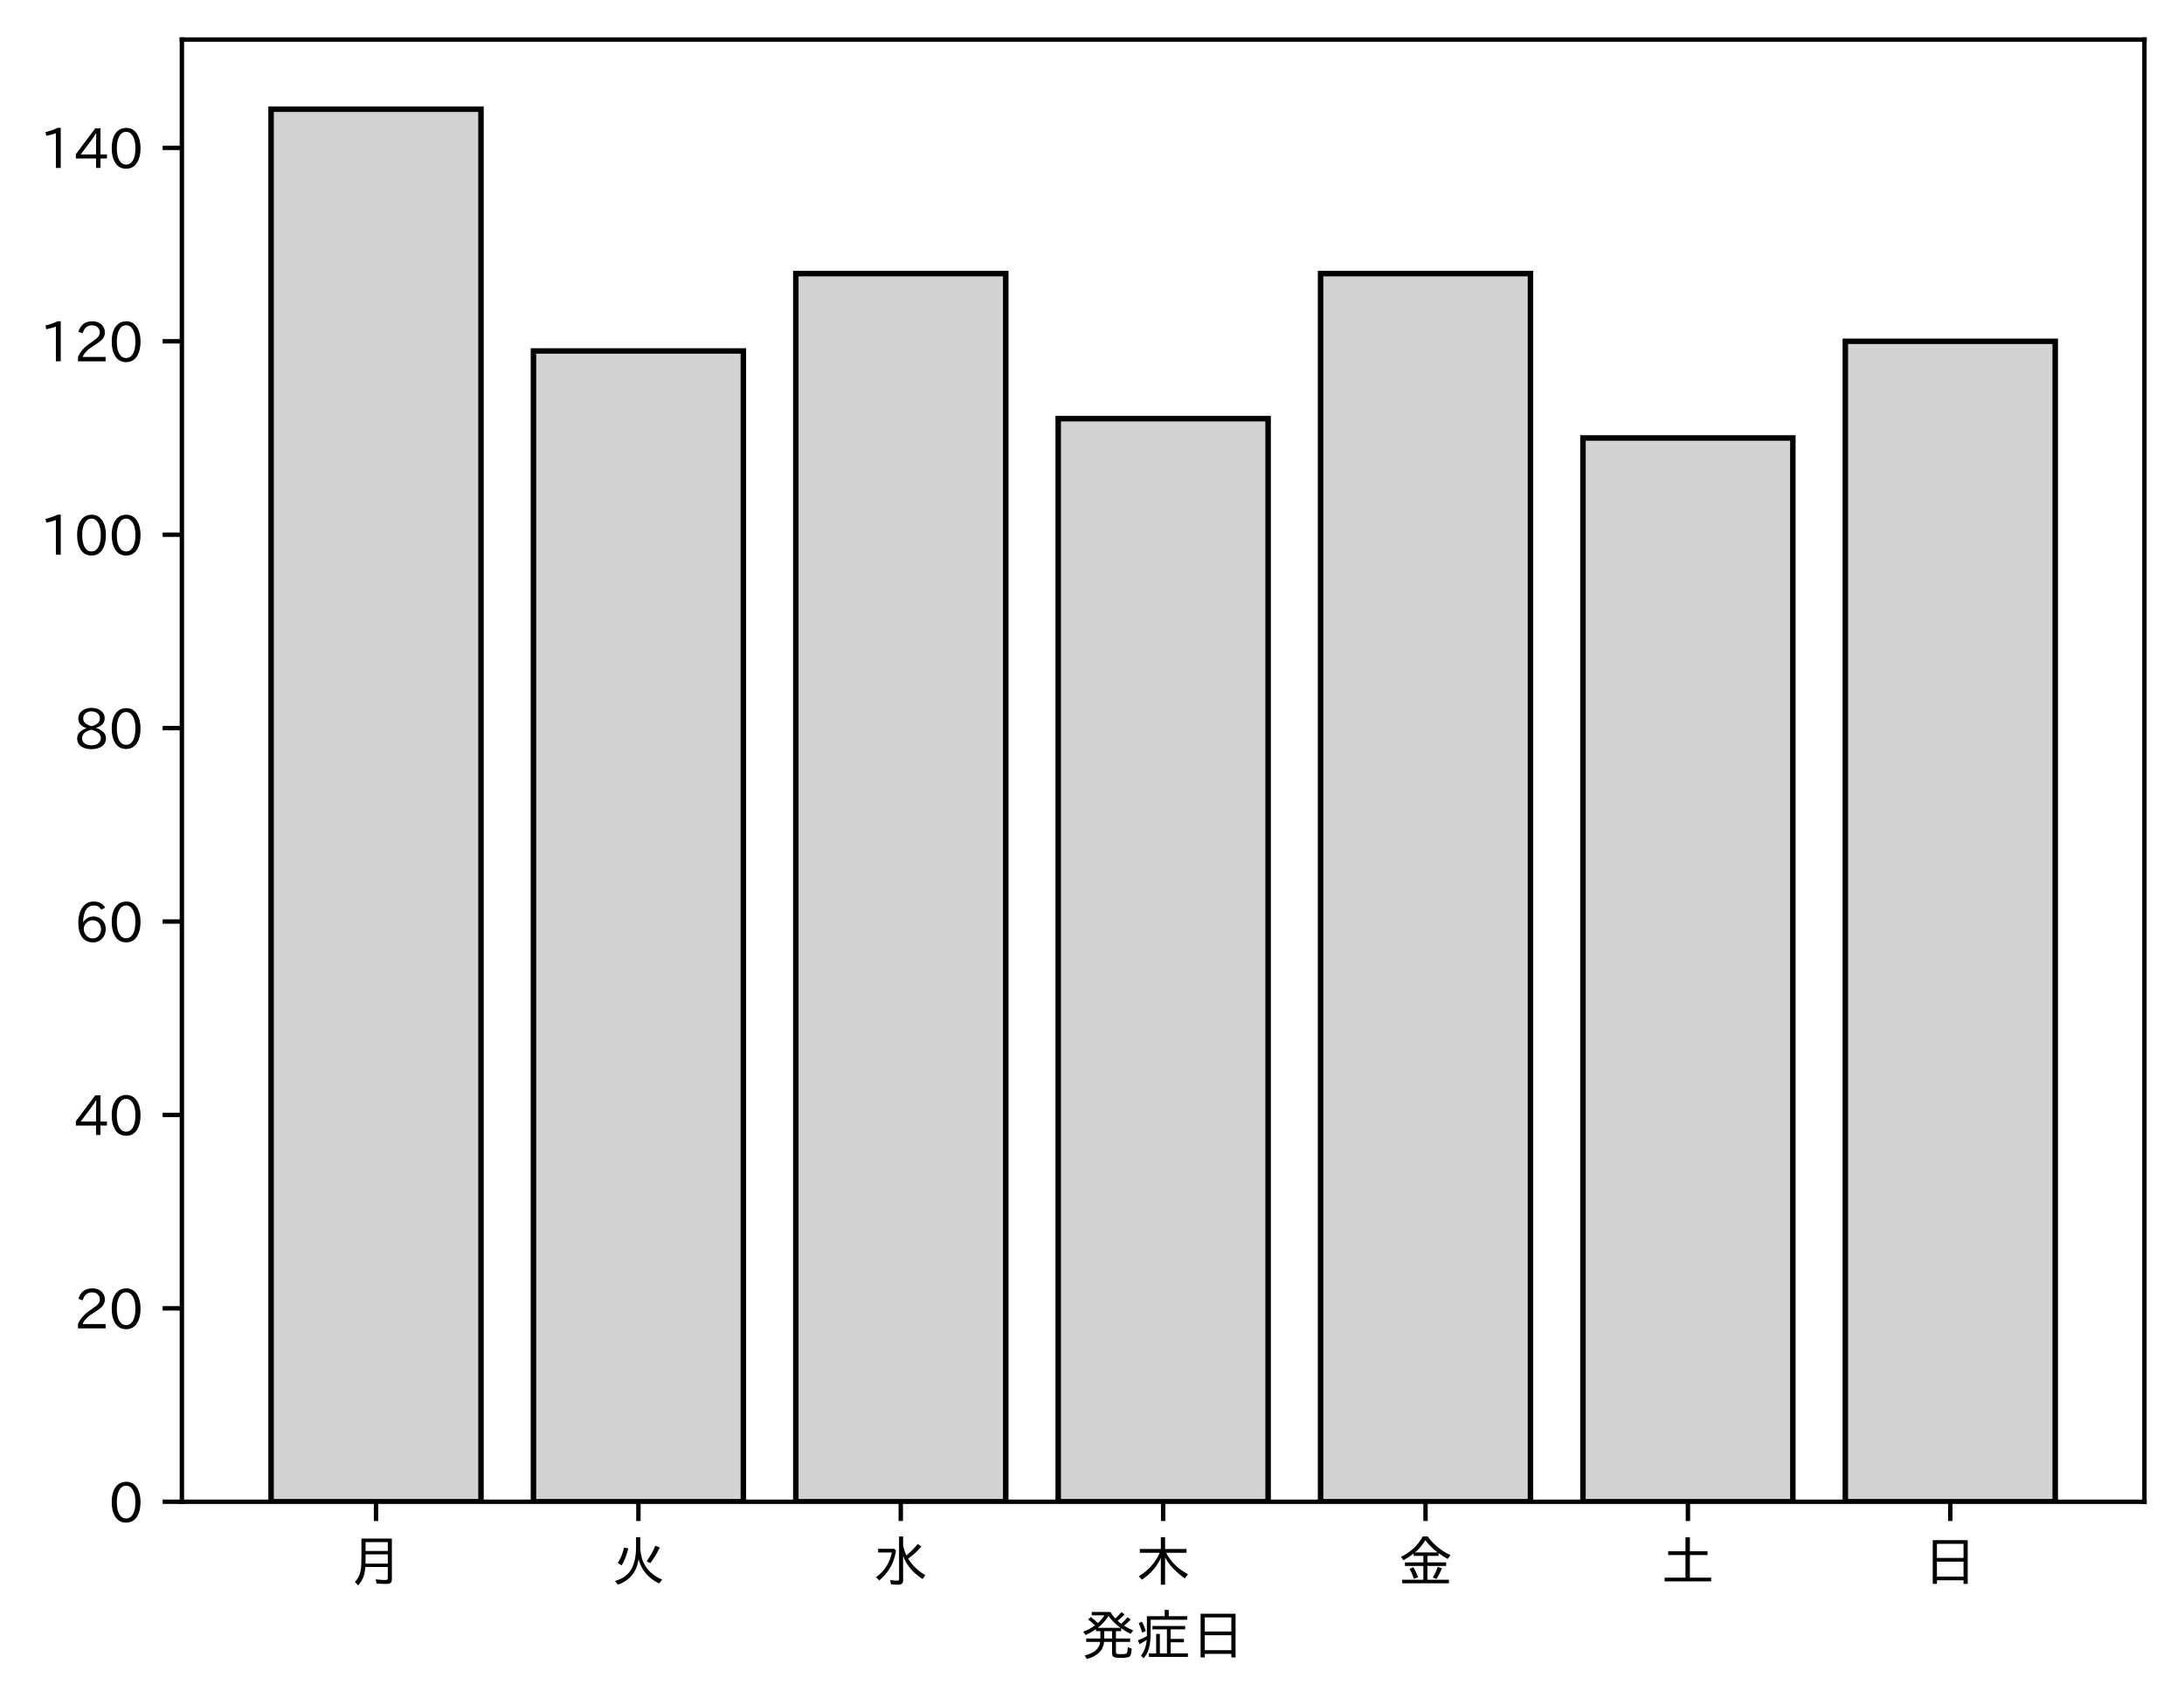
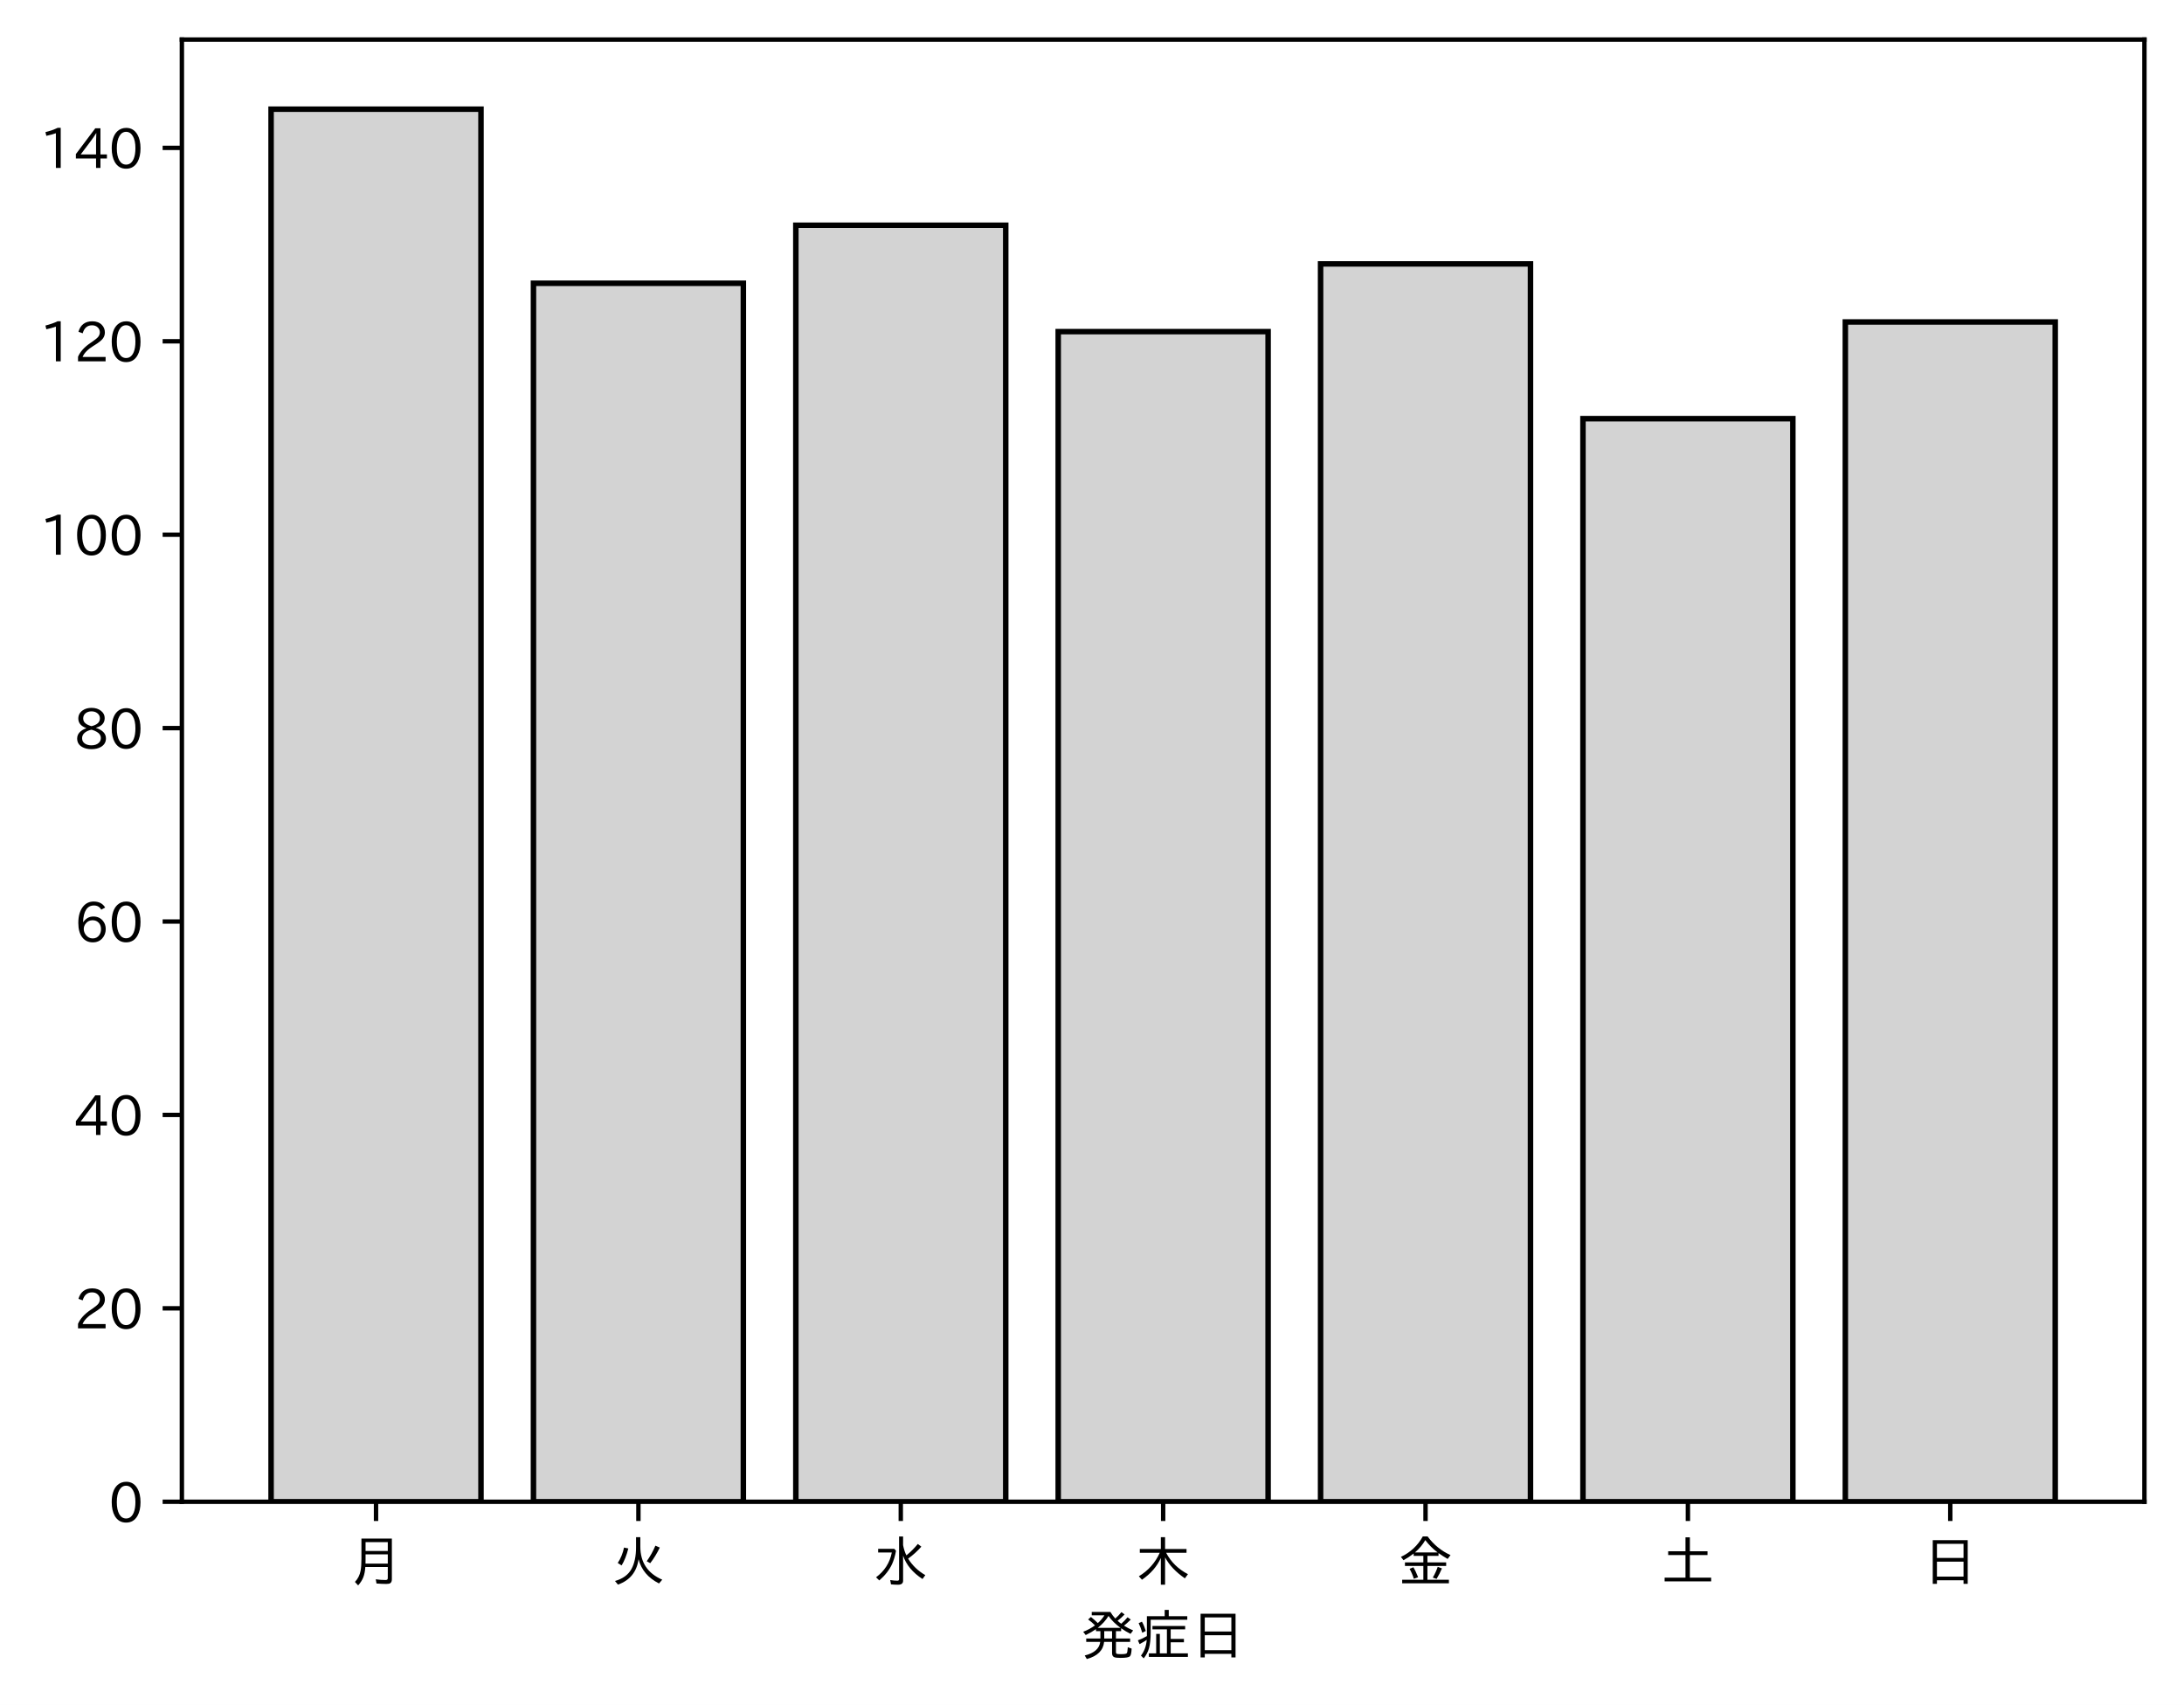
<svg xmlns="http://www.w3.org/2000/svg" xmlns:xlink="http://www.w3.org/1999/xlink" height="310.293pt" version="1.1" viewBox="0 0 397.415 310.293" width="397.415pt">
  <defs>
    <style type="text/css">
*{stroke-linecap:butt;stroke-linejoin:round;}
  </style>
  </defs>
  <g id="figure_1">
    <g id="patch_1">
      <path d="M 0 310.293  L 397.415 310.293  L 397.415 0  L 0 0  z " style="fill:#ffffff;" />
    </g>
    <g id="axes_1">
      <g id="patch_2">
        <path d="M 33.095 273.312  L 390.215 273.312  L 390.215 7.2  L 33.095 7.2  z " style="fill:#ffffff;" />
      </g>
      <g id="patch_3">
-         <path clip-path="url(#pa3ff704bba)" d="M 49.328 273.312  L 87.523 273.312  L 87.523 19.872  L 49.328 19.872  z " style="fill:#d3d3d3;stroke:#000000;stroke-linejoin:miter;" />
+         <path clip-path="url(#peb572105d2)" d="M 49.328 273.312  L 87.523 273.312  L 87.523 19.872  L 49.328 19.872  z " style="fill:#d3d3d3;stroke:#000000;stroke-linejoin:miter;" />
      </g>
      <g id="patch_4">
-         <path clip-path="url(#pa3ff704bba)" d="M 97.071 273.312  L 135.266 273.312  L 135.266 63.872  L 97.071 63.872  z " style="fill:#d3d3d3;stroke:#000000;stroke-linejoin:miter;" />
+         <path clip-path="url(#peb572105d2)" d="M 97.071 273.312  L 135.266 273.312  L 135.266 51.552  L 97.071 51.552  z " style="fill:#d3d3d3;stroke:#000000;stroke-linejoin:miter;" />
      </g>
      <g id="patch_5">
-         <path clip-path="url(#pa3ff704bba)" d="M 144.815 273.312  L 183.009 273.312  L 183.009 49.792  L 144.815 49.792  z " style="fill:#d3d3d3;stroke:#000000;stroke-linejoin:miter;" />
+         <path clip-path="url(#peb572105d2)" d="M 144.815 273.312  L 183.009 273.312  L 183.009 40.992  L 144.815 40.992  z " style="fill:#d3d3d3;stroke:#000000;stroke-linejoin:miter;" />
      </g>
      <g id="patch_6">
-         <path clip-path="url(#pa3ff704bba)" d="M 192.558 273.312  L 230.753 273.312  L 230.753 76.192  L 192.558 76.192  z " style="fill:#d3d3d3;stroke:#000000;stroke-linejoin:miter;" />
+         <path clip-path="url(#peb572105d2)" d="M 192.558 273.312  L 230.753 273.312  L 230.753 60.352  L 192.558 60.352  z " style="fill:#d3d3d3;stroke:#000000;stroke-linejoin:miter;" />
      </g>
      <g id="patch_7">
-         <path clip-path="url(#pa3ff704bba)" d="M 240.301 273.312  L 278.496 273.312  L 278.496 49.792  L 240.301 49.792  z " style="fill:#d3d3d3;stroke:#000000;stroke-linejoin:miter;" />
+         <path clip-path="url(#peb572105d2)" d="M 240.301 273.312  L 278.496 273.312  L 278.496 48.032  L 240.301 48.032  z " style="fill:#d3d3d3;stroke:#000000;stroke-linejoin:miter;" />
      </g>
      <g id="patch_8">
-         <path clip-path="url(#pa3ff704bba)" d="M 288.045 273.312  L 326.239 273.312  L 326.239 79.712  L 288.045 79.712  z " style="fill:#d3d3d3;stroke:#000000;stroke-linejoin:miter;" />
+         <path clip-path="url(#peb572105d2)" d="M 288.045 273.312  L 326.239 273.312  L 326.239 76.192  L 288.045 76.192  z " style="fill:#d3d3d3;stroke:#000000;stroke-linejoin:miter;" />
      </g>
      <g id="patch_9">
-         <path clip-path="url(#pa3ff704bba)" d="M 335.788 273.312  L 373.983 273.312  L 373.983 62.112  L 335.788 62.112  z " style="fill:#d3d3d3;stroke:#000000;stroke-linejoin:miter;" />
+         <path clip-path="url(#peb572105d2)" d="M 335.788 273.312  L 373.983 273.312  L 373.983 58.592  L 335.788 58.592  z " style="fill:#d3d3d3;stroke:#000000;stroke-linejoin:miter;" />
      </g>
      <g id="matplotlib.axis_1">
        <g id="xtick_1">
          <g id="line2d_1">
            <defs>
-               <path d="M 0 0  L 0 3.5  " id="m7d54ade90e" style="stroke:#000000;stroke-width:0.8;" />
-             </defs>
-             <g>
-               <use style="stroke:#000000;stroke-width:0.8;" x="68.425" xlink:href="#m7d54ade90e" y="273.312" />
+               <path d="M 0 0  L 0 3.5  " id="m5563e8a2b5" style="stroke:#000000;stroke-width:0.8;" />
+             </defs>
+             <g>
+               <use style="stroke:#000000;stroke-width:0.8;" x="68.425" xlink:href="#m5563e8a2b5" y="273.312" />
            </g>
          </g>
          <g id="text_1">
            <defs>
              <path d="M 78.812 77.875  L 78.812 4  Q 78.812 -1.219 76.078 -3.172  Q 73.969 -4.688 68.797 -4.688  Q 60.844 -4.688 50.828 -3.859  L 49.516 3.812  Q 58.594 2.484 67.094 2.484  Q 70.359 2.484 71.047 4.109  Q 71.391 4.891 71.391 6.844  L 71.391 26.125  L 30.516 26.125  Q 29.781 14.938 26.812 7.422  Q 24.031 0.094 17.438 -7.375  L 11.625 -0.984  Q 19.672 7.422 21.922 19.438  Q 23.438 27.688 23.438 41.406  L 23.438 77.875  z M 30.953 71.391  L 30.953 55.328  L 71.391 55.328  L 71.391 71.391  z M 30.953 49.125  L 30.953 39.938  Q 30.953 35.75 30.859 33.547  L 30.859 32.328  L 71.391 32.328  L 71.391 49.125  z " id="IPAexGothic-26376" />
            </defs>
            <g transform="translate(63.42537 287.8026)scale(0.1 -0.1)">
              <use xlink:href="#IPAexGothic-26376" />
            </g>
          </g>
        </g>
        <g id="xtick_2">
          <g id="line2d_2">
            <g>
-               <use style="stroke:#000000;stroke-width:0.8;" x="116.169" xlink:href="#m7d54ade90e" y="273.312" />
+               <use style="stroke:#000000;stroke-width:0.8;" x="116.169" xlink:href="#m5563e8a2b5" y="273.312" />
            </g>
          </g>
          <g id="text_2">
            <defs>
              <path d="M 53.516 80.422  L 53.516 63.188  Q 53.516 20.359 93.406 3.078  L 87.5 -3.812  Q 57.672 11.328 50.297 40.375  Q 45.359 5.672 12.797 -5.906  L 7.422 0.688  Q 28.859 6.844 37.406 22.609  Q 45.703 37.844 45.703 62.016  L 45.703 80.422  z M 12.406 33.5  Q 20.703 46.141 23.828 61.531  L 31.641 59.906  Q 27 41.312 19.438 29  z M 65.141 36.625  Q 74.656 50.047 80.906 64.984  L 88.922 61.531  Q 81.109 45.406 71.531 33.109  z " id="IPAexGothic-28779" />
            </defs>
            <g transform="translate(111.1687 287.8026)scale(0.1 -0.1)">
              <use xlink:href="#IPAexGothic-28779" />
            </g>
          </g>
        </g>
        <g id="xtick_3">
          <g id="line2d_3">
            <g>
-               <use style="stroke:#000000;stroke-width:0.8;" x="163.912" xlink:href="#m7d54ade90e" y="273.312" />
+               <use style="stroke:#000000;stroke-width:0.8;" x="163.912" xlink:href="#m5563e8a2b5" y="273.312" />
            </g>
          </g>
          <g id="text_3">
            <defs>
              <path d="M 54.203 65.922  Q 56.156 55.562 60.203 47.312  Q 71.578 56.453 81 68.109  L 87.406 63.188  Q 77.25 51.516 63.375 41.406  Q 75 22.609 94.672 11.375  L 89.5 4.297  Q 62.75 21.781 54.203 46.781  L 54.203 0.984  Q 54.203 -6.109 44.875 -6.109  Q 38.812 -6.109 32.172 -5.422  L 30.766 2.391  Q 38.422 1.219 44 1.219  Q 46.875 1.219 46.875 4.109  L 46.875 81.688  L 54.203 81.688  z M 8.797 59.281  L 38.094 59.281  L 41.359 55.766  Q 38.672 41.219 34.078 31.297  Q 26.656 15.375 10.891 1.703  L 4.984 7.422  Q 28.266 24.656 33.688 52.594  L 8.797 52.594  z " id="IPAexGothic-27700" />
            </defs>
            <g transform="translate(158.912 287.8026)scale(0.1 -0.1)">
              <use xlink:href="#IPAexGothic-27700" />
            </g>
          </g>
        </g>
        <g id="xtick_4">
          <g id="line2d_4">
            <g>
-               <use style="stroke:#000000;stroke-width:0.8;" x="211.655" xlink:href="#m7d54ade90e" y="273.312" />
+               <use style="stroke:#000000;stroke-width:0.8;" x="211.655" xlink:href="#m5563e8a2b5" y="273.312" />
            </g>
          </g>
          <g id="text_4">
            <defs>
              <path d="M 55.422 52  Q 68.5 27 95.125 13.094  L 89.5 5.516  Q 64.594 22.797 53.516 43.703  L 53.516 -6  L 45.797 -6  L 45.797 42.672  Q 35.5 19.578 11.422 2.984  L 5.812 9.281  Q 31.453 24.75 43.797 52  L 7.516 52  L 7.516 58.891  L 45.797 58.891  L 45.797 80.469  L 53.516 80.469  L 53.516 58.891  L 92.531 58.891  L 92.531 52  z " id="IPAexGothic-26408" />
            </defs>
            <g transform="translate(206.6553 287.8026)scale(0.1 -0.1)">
              <use xlink:href="#IPAexGothic-26408" />
            </g>
          </g>
        </g>
        <g id="xtick_5">
          <g id="line2d_5">
            <g>
-               <use style="stroke:#000000;stroke-width:0.8;" x="259.399" xlink:href="#m7d54ade90e" y="273.312" />
+               <use style="stroke:#000000;stroke-width:0.8;" x="259.399" xlink:href="#m5563e8a2b5" y="273.312" />
            </g>
          </g>
          <g id="text_5">
            <defs>
              <path d="M 53.469 46.391  L 53.469 34.516  L 87.547 34.516  L 87.547 28.125  L 53.469 28.125  L 53.469 2.984  L 92.531 2.984  L 92.531 -3.516  L 7.516 -3.516  L 7.516 2.984  L 46.047 2.984  L 46.047 28.125  L 12.547 28.125  L 12.547 34.516  L 46.047 34.516  L 46.047 46.391  L 28.422 46.391  L 28.422 50.688  Q 19.734 43.891 9.906 38.531  L 5.219 44.578  Q 31.344 56.984 45.016 81.781  L 53.766 81.781  Q 70.359 59.234 95.453 47.797  L 90.234 40.828  Q 81.547 45.844 73.641 51.469  L 73.641 46.391  z M 72.016 52.688  Q 59.078 62.406 49.562 75.094  Q 42.828 63.141 30.812 52.688  z M 28.719 4.688  Q 26.078 13.719 21 22.797  L 27.875 25.688  Q 31.938 19.188 36.531 7.516  z M 63.188 6.891  Q 68.797 16.406 72.219 26.516  L 79.891 23.578  Q 75.922 14.156 70.125 4.5  z " id="IPAexGothic-37329" />
            </defs>
            <g transform="translate(254.3986 287.8026)scale(0.1 -0.1)">
              <use xlink:href="#IPAexGothic-37329" />
            </g>
          </g>
        </g>
        <g id="xtick_6">
          <g id="line2d_6">
            <g>
-               <use style="stroke:#000000;stroke-width:0.8;" x="307.142" xlink:href="#m7d54ade90e" y="273.312" />
+               <use style="stroke:#000000;stroke-width:0.8;" x="307.142" xlink:href="#m5563e8a2b5" y="273.312" />
            </g>
          </g>
          <g id="text_6">
            <defs>
              <path d="M 45.609 54.781  L 45.609 80.172  L 53.609 80.172  L 53.609 54.781  L 85.688 54.781  L 85.688 47.906  L 53.609 47.906  L 53.609 6.781  L 92.328 6.781  L 92.328 0  L 7.625 0  L 7.625 6.781  L 45.609 6.781  L 45.609 47.906  L 14.109 47.906  L 14.109 54.781  z " id="IPAexGothic-22303" />
            </defs>
            <g transform="translate(302.1419 287.8026)scale(0.1 -0.1)">
              <use xlink:href="#IPAexGothic-22303" />
            </g>
          </g>
        </g>
        <g id="xtick_7">
          <g id="line2d_7">
            <g>
-               <use style="stroke:#000000;stroke-width:0.8;" x="354.885" xlink:href="#m7d54ade90e" y="273.312" />
+               <use style="stroke:#000000;stroke-width:0.8;" x="354.885" xlink:href="#m5563e8a2b5" y="273.312" />
            </g>
          </g>
          <g id="text_7">
            <defs>
              <path d="M 81.734 75  L 81.734 -4.5  L 74.125 -4.5  L 74.125 2  L 25.734 2  L 25.734 -4.5  L 18.109 -4.5  L 18.109 75  z M 25.734 68.312  L 25.734 42.672  L 74.125 42.672  L 74.125 68.312  z M 25.734 35.891  L 25.734 8.688  L 74.125 8.688  L 74.125 35.891  z " id="IPAexGothic-26085" />
            </defs>
            <g transform="translate(349.8853 287.8026)scale(0.1 -0.1)">
              <use xlink:href="#IPAexGothic-26085" />
            </g>
          </g>
        </g>
        <g id="text_8">
          <defs>
            <path d="M 73.734 56.844  Q 80.609 62.75 85.203 68.609  L 91.109 64.406  Q 84.469 57.812 78.719 53.328  Q 85.938 48.688 95.406 44.625  L 90.625 38.375  Q 81.734 42.781 73.531 48.641  L 73.531 43.312  L 64.109 43.312  L 64.109 29.984  L 89.891 29.984  L 89.891 23.781  L 64.109 23.781  L 64.109 5.609  Q 64.109 2.484 65.719 2.047  Q 67.391 1.469 73.094 1.469  Q 82.125 1.469 83.594 2.984  Q 85.062 4.438 85.5 11.969  Q 85.5 13.484 85.594 14.062  L 92.625 11.578  Q 92.188 0.391 89.703 -2.203  Q 87.062 -5.328 72.609 -5.328  Q 63.812 -5.328 60.938 -4  Q 57.031 -2.344 57.031 3.328  L 57.031 23.781  L 42.578 23.781  Q 40.188 0.531 11.078 -7.422  L 7.281 -0.984  Q 33.25 5.422 35.5 23.781  L 10.016 23.781  L 10.016 29.984  L 35.797 29.984  L 35.797 43.312  L 27.781 43.312  L 27.781 47.016  Q 19.734 41.359 9.078 36.188  L 4.5 42.188  Q 16.312 46.734 25.984 53.812  Q 19.828 60.156 13.484 64.594  L 18.609 69.141  Q 26.516 62.594 31.109 58.016  Q 38.031 64.062 43.172 72.125  L 20.062 72.125  L 20.062 78.219  L 54 78.219  Q 58.203 71.344 62.891 66.312  Q 69.094 71.625 74.031 77.938  L 79.828 73.734  Q 74.172 67.625 67.094 62.203  Q 70.406 59.078 73.734 56.844  z M 57.031 43.312  L 42.781 43.312  L 42.781 29.984  L 57.031 29.984  z M 30.906 49.312  L 72.516 49.312  Q 58.688 59.281 50.594 71  Q 43.219 58.891 30.906 49.312  z " id="IPAexGothic-30330" />
            <path d="M 63.719 2.875  L 95.016 2.875  L 95.016 -3.516  L 23.969 -3.516  L 23.969 2.875  L 37.312 2.875  L 37.312 38.281  L 44 38.281  L 44 2.875  L 56.844 2.875  L 56.844 46.578  L 30.516 46.578  L 30.516 52.781  L 90.047 52.781  L 90.047 46.578  L 63.719 46.578  L 63.719 29.203  L 87.797 29.203  L 87.797 23.094  L 63.719 23.094  z M 60.203 70.516  L 93.891 70.516  L 93.891 64.109  L 27.297 64.109  L 27.297 41.406  Q 27.297 23.141 24.219 12.203  Q 21.391 2.25 14.594 -6.203  L 9.625 -1.172  Q 18.75 10.359 20.125 27.484  Q 15.438 24.125 7.078 19.734  L 4 26.609  Q 12.312 29.594 20.406 34.328  L 20.406 37.891  L 20.406 70.516  L 52.781 70.516  L 52.781 81.984  L 60.203 81.984  z M 12.016 40.375  Q 8.891 50.781 5.422 57.906  L 11.375 60.594  Q 15.234 53.859 18.406 43.703  z " id="IPAexGothic-30151" />
          </defs>
          <g transform="translate(196.6553 301.1932)scale(0.1 -0.1)">
            <use xlink:href="#IPAexGothic-30330" />
            <use x="100" xlink:href="#IPAexGothic-30151" />
            <use x="200" xlink:href="#IPAexGothic-26085" />
          </g>
        </g>
      </g>
      <g id="matplotlib.axis_2">
        <g id="ytick_1">
          <g id="line2d_8">
            <defs>
-               <path d="M 0 0  L -3.5 0  " id="me28658c63b" style="stroke:#000000;stroke-width:0.8;" />
-             </defs>
-             <g>
-               <use style="stroke:#000000;stroke-width:0.8;" x="33.095" xlink:href="#me28658c63b" y="273.312" />
+               <path d="M 0 0  L -3.5 0  " id="mb827ec77a1" style="stroke:#000000;stroke-width:0.8;" />
+             </defs>
+             <g>
+               <use style="stroke:#000000;stroke-width:0.8;" x="33.095" xlink:href="#mb827ec77a1" y="273.312" />
            </g>
          </g>
          <g id="text_9">
            <defs>
              <path d="M 31.844 73.828  Q 45.016 73.828 52.094 61.625  Q 57.719 51.953 57.719 36.625  Q 57.719 21.438 52.094 11.578  Q 45.125 -0.484 31.5 -0.484  Q 17.922 -0.484 10.938 11.578  Q 5.328 21.438 5.328 36.719  Q 5.328 58.016 15.625 67.719  Q 22.172 73.828 31.844 73.828  z M 31.5 66.656  Q 23.688 66.656 19.188 58.734  Q 14.594 50.734 14.594 36.625  Q 14.594 22.75 19.094 14.797  Q 23.641 6.984 31.5 6.984  Q 40.922 6.984 45.453 18.016  Q 48.438 25.344 48.438 37.109  Q 48.438 50.875 43.844 58.734  Q 39.203 66.656 31.5 66.656  z " id="IPAexGothic-48" />
            </defs>
            <g transform="translate(19.79688 277.0573)scale(0.1 -0.1)">
              <use xlink:href="#IPAexGothic-48" />
            </g>
          </g>
        </g>
        <g id="ytick_2">
          <g id="line2d_9">
            <g>
-               <use style="stroke:#000000;stroke-width:0.8;" x="33.095" xlink:href="#me28658c63b" y="238.112" />
+               <use style="stroke:#000000;stroke-width:0.8;" x="33.095" xlink:href="#mb827ec77a1" y="238.112" />
            </g>
          </g>
          <g id="text_10">
            <defs>
              <path d="M 57.172 0.984  L 6.984 0.984  L 6.984 9.281  Q 12.891 23.047 29.594 34.422  L 32.375 36.281  Q 40.922 42.141 43.609 45.406  Q 46.688 49.266 46.688 53.812  Q 46.688 58.938 43.062 62.547  Q 39.062 66.547 32.562 66.547  Q 19.531 66.547 15.484 52  L 7.766 54.781  Q 13.328 73.828 33.062 73.828  Q 43.844 73.828 50.25 67.438  Q 55.859 61.672 55.859 53.516  Q 55.859 47.469 52.25 42.531  Q 48.922 37.75 36.969 30.281  L 34.859 29  Q 19.625 19.578 15.281 8.891  L 57.172 8.891  z " id="IPAexGothic-50" />
            </defs>
            <g transform="translate(13.49844 241.8573)scale(0.1 -0.1)">
              <use xlink:href="#IPAexGothic-50" />
              <use x="62.988" xlink:href="#IPAexGothic-48" />
            </g>
          </g>
        </g>
        <g id="ytick_3">
          <g id="line2d_10">
            <g>
-               <use style="stroke:#000000;stroke-width:0.8;" x="33.095" xlink:href="#me28658c63b" y="202.912" />
+               <use style="stroke:#000000;stroke-width:0.8;" x="33.095" xlink:href="#mb827ec77a1" y="202.912" />
            </g>
          </g>
          <g id="text_11">
            <defs>
              <path d="M 59.578 18.109  L 47.797 18.109  L 47.797 0.984  L 39.797 0.984  L 39.797 18.109  L 3.078 18.109  L 3.078 26.125  L 38.375 73.094  L 47.797 73.094  L 47.797 25.531  L 59.578 25.531  z M 40.281 64.203  L 39.984 64.203  Q 35.594 57.125 31.297 51.312  L 11.859 25.531  L 39.797 25.531  L 39.797 49.125  Q 39.797 54.391 40.281 64.203  z " id="IPAexGothic-52" />
            </defs>
            <g transform="translate(13.49844 206.6573)scale(0.1 -0.1)">
              <use xlink:href="#IPAexGothic-52" />
              <use x="62.988" xlink:href="#IPAexGothic-48" />
            </g>
          </g>
        </g>
        <g id="ytick_4">
          <g id="line2d_11">
            <g>
-               <use style="stroke:#000000;stroke-width:0.8;" x="33.095" xlink:href="#me28658c63b" y="167.712" />
+               <use style="stroke:#000000;stroke-width:0.8;" x="33.095" xlink:href="#mb827ec77a1" y="167.712" />
            </g>
          </g>
          <g id="text_12">
            <defs>
              <path d="M 16.5 36.375  Q 23.578 46.578 34.906 46.578  Q 45.406 46.578 51.812 39.266  Q 57.422 32.906 57.422 23.781  Q 57.422 13.812 51.125 6.781  Q 44.578 -0.484 34.031 -0.484  Q 21.484 -0.484 14.406 9.078  Q 7.516 18.406 7.516 34.812  Q 7.516 53.516 15.828 64.203  Q 23.344 73.828 35.5 73.828  Q 49.859 73.828 56.391 62.891  L 49.219 58.984  Q 45.219 66.656 35.938 66.656  Q 17.484 66.656 16.109 36.375  z M 33.453 39.797  Q 26.312 39.797 21.625 34.469  Q 17.438 29.688 17.438 24.078  Q 17.438 18.062 21.141 13.188  Q 26.125 6.688 33.734 6.688  Q 41.703 6.688 45.953 13.188  Q 48.828 17.625 48.828 23.484  Q 48.828 30.375 45.016 34.812  Q 40.625 39.797 33.453 39.797  z " id="IPAexGothic-54" />
            </defs>
            <g transform="translate(13.49844 171.4573)scale(0.1 -0.1)">
              <use xlink:href="#IPAexGothic-54" />
              <use x="62.988" xlink:href="#IPAexGothic-48" />
            </g>
          </g>
        </g>
        <g id="ytick_5">
          <g id="line2d_12">
            <g>
-               <use style="stroke:#000000;stroke-width:0.8;" x="33.095" xlink:href="#me28658c63b" y="132.512" />
+               <use style="stroke:#000000;stroke-width:0.8;" x="33.095" xlink:href="#mb827ec77a1" y="132.512" />
            </g>
          </g>
          <g id="text_13">
            <defs>
              <path d="M 39.703 37.891  Q 57.812 31.734 57.812 18.703  Q 57.812 8.453 48.438 3.078  Q 41.609 -0.875 31.5 -0.875  Q 21.344 -0.875 14.5 3.078  Q 5.422 8.297 5.422 18.406  Q 5.422 31.062 22.016 37.203  L 22.016 37.5  Q 7.516 42.719 7.516 54.828  Q 7.516 64.062 15.328 69.625  Q 21.969 74.312 31.547 74.312  Q 42.234 74.312 48.922 68.797  Q 55.516 63.578 55.516 55.719  Q 55.516 42.281 39.703 38.188  z M 31.594 41.016  Q 46.828 44.625 46.828 55.125  Q 46.828 61.188 41.797 64.844  Q 37.703 67.922 31.5 67.922  Q 25.094 67.922 20.797 64.5  Q 16.406 60.891 16.406 55.031  Q 16.406 49.219 21.094 45.703  Q 23.344 43.891 26.906 42.531  Q 31 40.875 31.594 41.016  z M 30.906 34.516  Q 14.406 30.172 14.406 19  Q 14.406 12.109 20.516 8.688  Q 25.094 6.109 31.391 6.109  Q 40.234 6.109 45.016 10.891  Q 48.531 14.406 48.531 19.531  Q 48.531 24.906 43.656 28.906  Q 40.766 31.156 36.719 32.812  Q 31.984 34.719 30.906 34.516  z " id="IPAexGothic-56" />
            </defs>
            <g transform="translate(13.49844 136.2573)scale(0.1 -0.1)">
              <use xlink:href="#IPAexGothic-56" />
              <use x="62.988" xlink:href="#IPAexGothic-48" />
            </g>
          </g>
        </g>
        <g id="ytick_6">
          <g id="line2d_13">
            <g>
-               <use style="stroke:#000000;stroke-width:0.8;" x="33.095" xlink:href="#me28658c63b" y="97.312" />
+               <use style="stroke:#000000;stroke-width:0.8;" x="33.095" xlink:href="#mb827ec77a1" y="97.312" />
            </g>
          </g>
          <g id="text_14">
            <defs>
              <path d="M 38.484 0.984  L 29.688 0.984  L 29.688 64.109  Q 21.438 61.281 12.312 59.328  L 10.688 66.109  Q 23.734 69.391 32.906 73.922  L 38.484 73.922  z " id="IPAexGothic-49" />
            </defs>
            <g transform="translate(7.2 101.0573)scale(0.1 -0.1)">
              <use xlink:href="#IPAexGothic-49" />
              <use x="62.988" xlink:href="#IPAexGothic-48" />
              <use x="125.977" xlink:href="#IPAexGothic-48" />
            </g>
          </g>
        </g>
        <g id="ytick_7">
          <g id="line2d_14">
            <g>
-               <use style="stroke:#000000;stroke-width:0.8;" x="33.095" xlink:href="#me28658c63b" y="62.112" />
+               <use style="stroke:#000000;stroke-width:0.8;" x="33.095" xlink:href="#mb827ec77a1" y="62.112" />
            </g>
          </g>
          <g id="text_15">
            <g transform="translate(7.2 65.85731)scale(0.1 -0.1)">
              <use xlink:href="#IPAexGothic-49" />
              <use x="62.988" xlink:href="#IPAexGothic-50" />
              <use x="125.977" xlink:href="#IPAexGothic-48" />
            </g>
          </g>
        </g>
        <g id="ytick_8">
          <g id="line2d_15">
            <g>
-               <use style="stroke:#000000;stroke-width:0.8;" x="33.095" xlink:href="#me28658c63b" y="26.912" />
+               <use style="stroke:#000000;stroke-width:0.8;" x="33.095" xlink:href="#mb827ec77a1" y="26.912" />
            </g>
          </g>
          <g id="text_16">
            <g transform="translate(7.2 30.65731)scale(0.1 -0.1)">
              <use xlink:href="#IPAexGothic-49" />
              <use x="62.988" xlink:href="#IPAexGothic-52" />
              <use x="125.977" xlink:href="#IPAexGothic-48" />
            </g>
          </g>
        </g>
      </g>
      <g id="patch_10">
        <path d="M 33.095 273.312  L 33.095 7.2  " style="fill:none;stroke:#000000;stroke-linecap:square;stroke-linejoin:miter;stroke-width:0.8;" />
      </g>
      <g id="patch_11">
        <path d="M 390.215 273.312  L 390.215 7.2  " style="fill:none;stroke:#000000;stroke-linecap:square;stroke-linejoin:miter;stroke-width:0.8;" />
      </g>
      <g id="patch_12">
        <path d="M 33.095 273.312  L 390.215 273.312  " style="fill:none;stroke:#000000;stroke-linecap:square;stroke-linejoin:miter;stroke-width:0.8;" />
      </g>
      <g id="patch_13">
        <path d="M 33.095 7.2  L 390.215 7.2  " style="fill:none;stroke:#000000;stroke-linecap:square;stroke-linejoin:miter;stroke-width:0.8;" />
      </g>
    </g>
  </g>
  <defs>
-     <clipPath id="pa3ff704bba">
+     <clipPath id="peb572105d2">
      <rect height="266.112" width="357.12" x="33.095" y="7.2" />
    </clipPath>
  </defs>
</svg>
